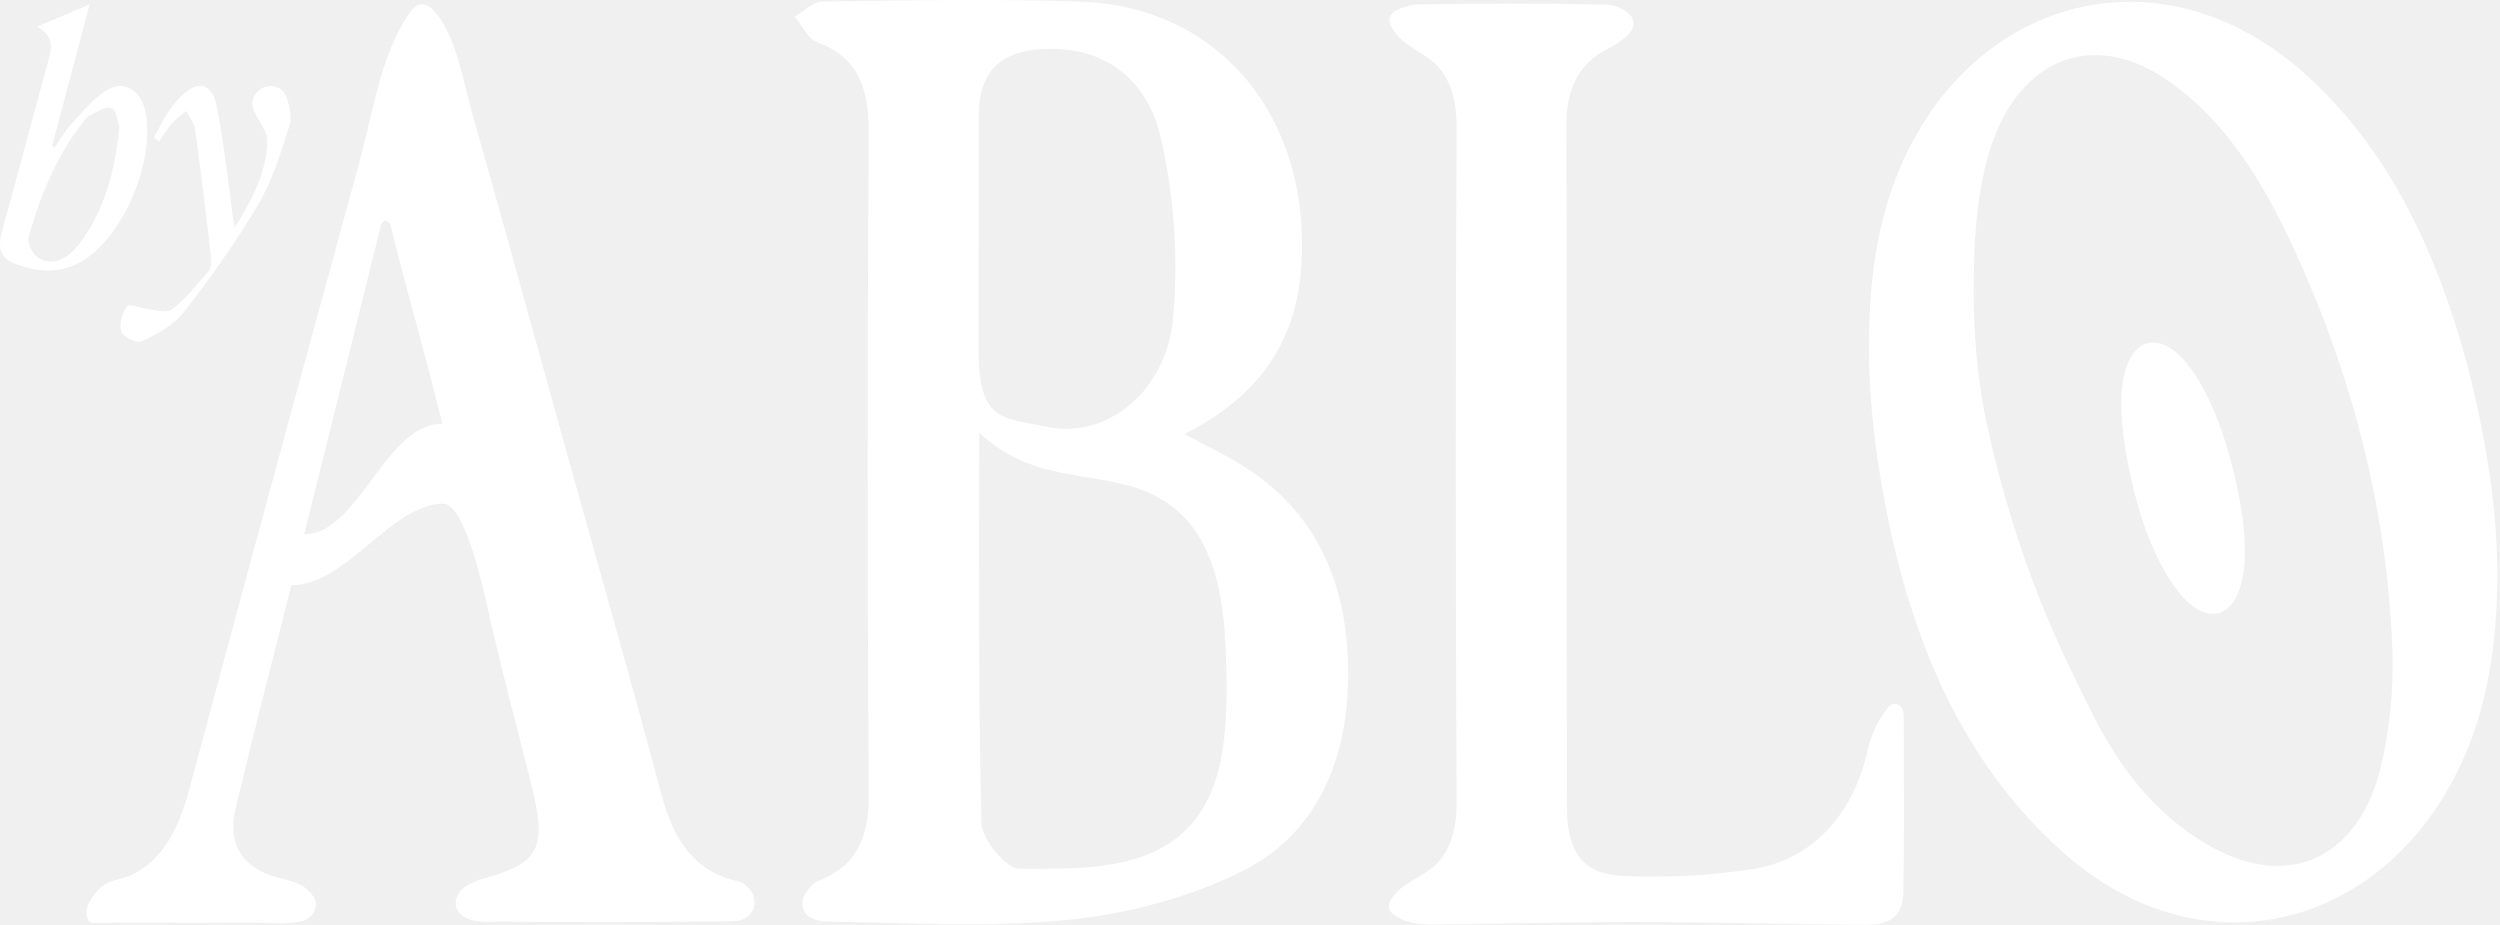
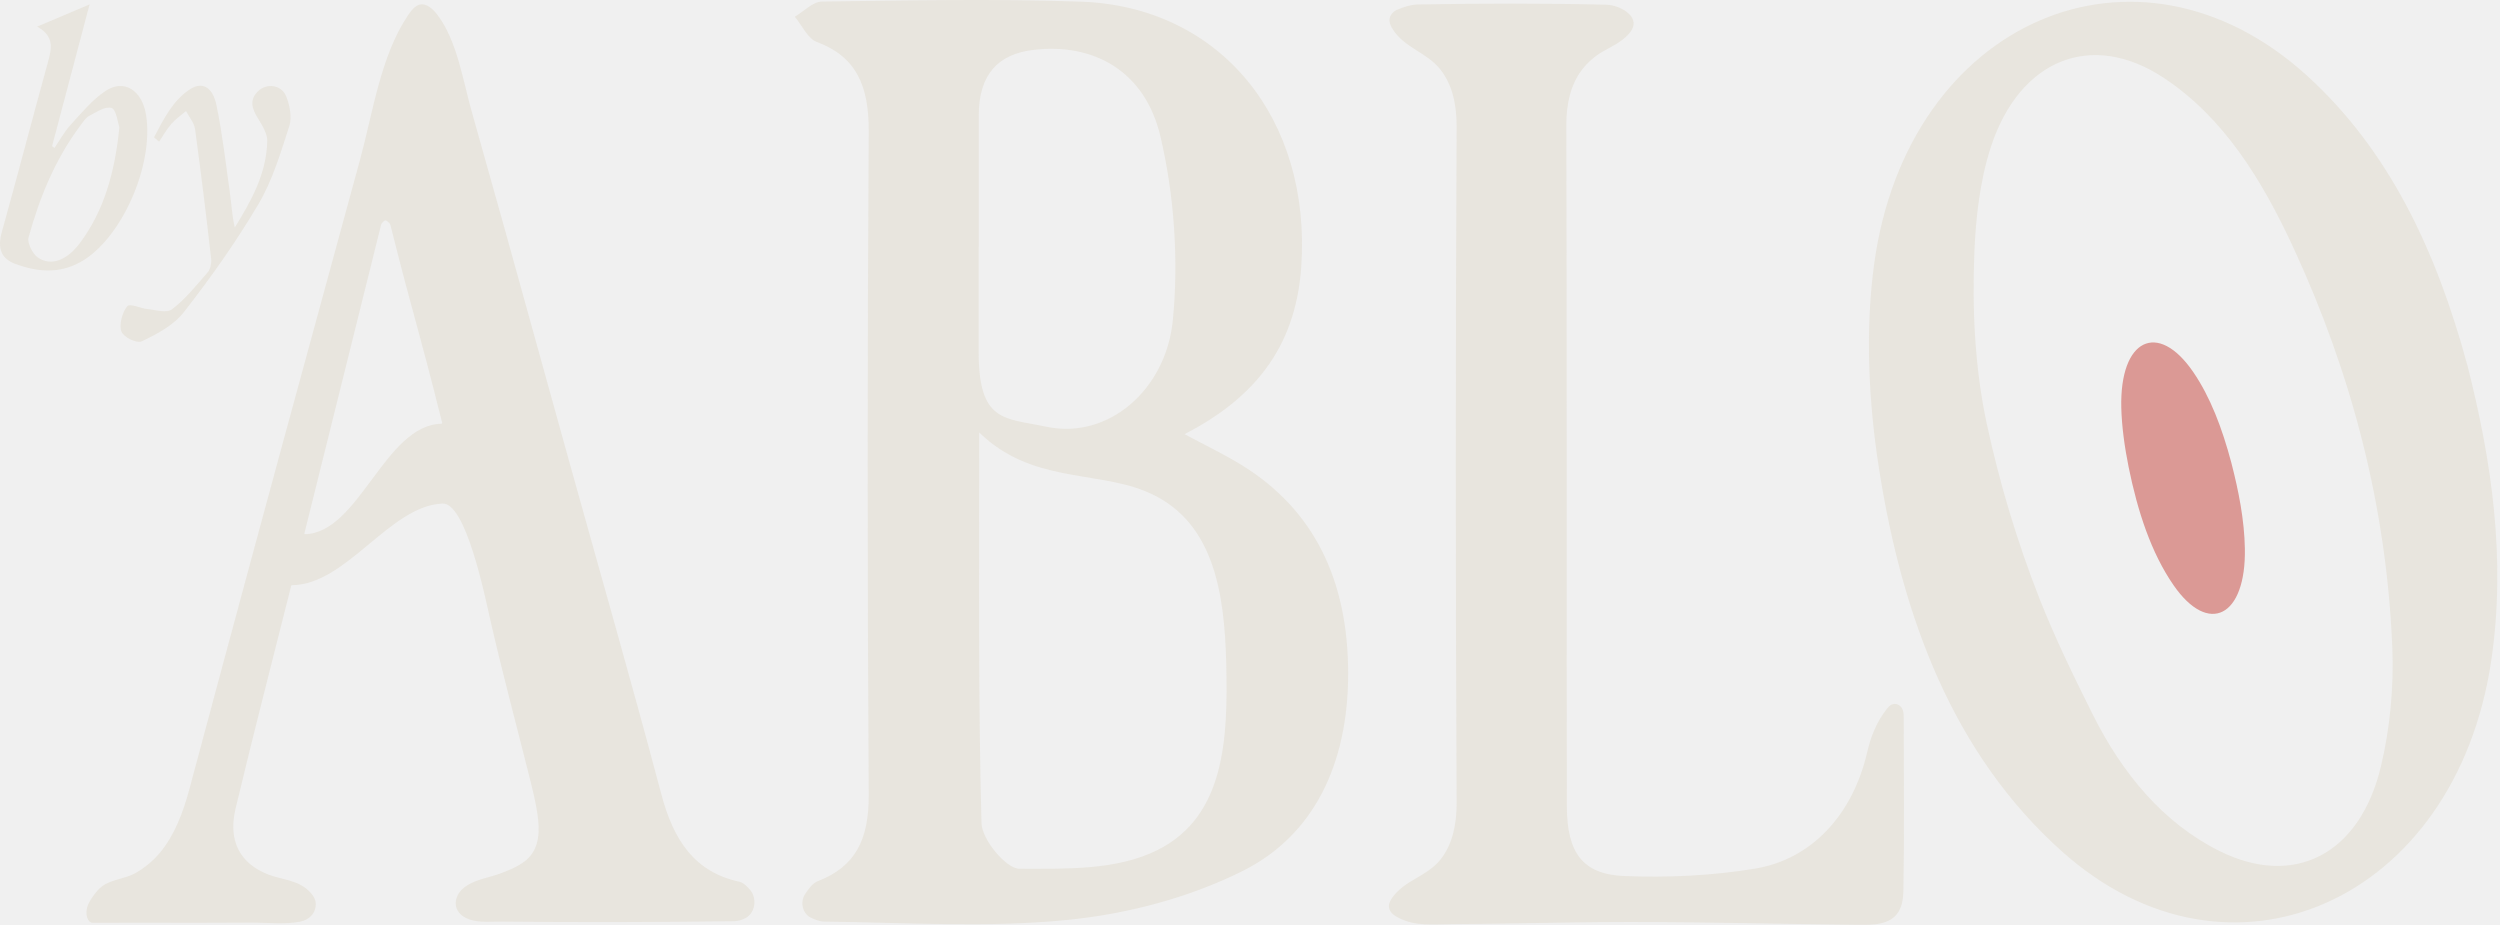
<svg xmlns="http://www.w3.org/2000/svg" viewBox="0 0 173 64" fill="none">
-   <path d="M81.97 30.043c1.542.825 2.777 1.413 3.946 2.133 5.022 3.096 7.37 7.976 7.377 14.415.006 6.285-2.38 11.241-7.34 13.702-3.75 1.86-7.965 2.95-12.051 3.363-5.58.559-11.231.181-16.847.119-.318 0-.642-.126-.96-.28-.55-.273-.746-1.056-.392-1.608.264-.413.545-.776.887-.909 2.588-1 3.542-2.86 3.524-5.956a3704.68 3704.68 0 010-45.916c.024-3.202-.887-5.202-3.603-6.208-.606-.224-1.01-1.14-1.511-1.741.624-.364 1.248-1.042 1.878-1.049 5.976-.077 11.959-.203 17.929.007 9.64.343 15.96 8.096 15.238 18.38-.404 5.697-3.401 9.136-8.081 11.555l.006-.007zm-14.21-.104c0 9.123-.067 18.854.16 27.026.03 1.14 1.706 3.153 2.623 3.153 3.218 0 6.747.12 9.58-1.307 4.667-2.349 4.85-7.746 4.734-12.85-.122-5.068-.893-10.087-5.652-11.989-3.499-1.398-7.879-.58-11.439-4.04l-.006.007zm-.03-12.857h-.007v7.285c0 4.893 1.817 4.55 4.668 5.159 4.318.923 8.288-2.573 8.765-7.334.416-4.18.104-8.69-.856-12.758-1.076-4.565-4.68-6.487-8.82-5.977-2.398.293-3.744 1.685-3.75 4.516v9.11zm103.023 8.235c1.652 6.502 2.686 13.346 1.64 20.407-2.471 16.652-18.07 23.615-29.717 13.185-7.493-6.711-11.023-16.128-12.644-26.447-.728-4.628-.972-9.598-.336-14.226 2.318-16.834 18.192-23.637 29.9-13.045 5.689 5.152 8.986 12.087 11.157 20.127zm-33.276 3.978l.018.077a77.912 77.912 0 003.646 12.074c1.083 2.747 2.367 5.369 3.67 7.983 2.043 4.09 4.881 7.536 8.815 9.48 5.114 2.524 9.659.245 11.127-5.845.636-2.642.905-5.515.795-8.256-.398-9.801-2.839-19.001-6.839-27.656-2.184-4.719-4.833-9.032-8.992-11.773-4.949-3.264-9.953-1.314-11.953 4.803-.746 2.286-1.04 4.88-1.138 7.278-.159 3.963.031 7.976.851 11.835zM20.182 40.502s-.03.014-.03.028c-1.328 5.278-2.637 10.346-3.854 15.436-.532 2.237.324 3.782 2.233 4.537 1.021.405 2.177.37 2.985 1.3.128.147.25.322.306.524a1.14 1.14 0 01-.239.993c-.22.259-.526.406-.832.462-1.1.21-2.343.049-3.456.063-1.242.006-2.49.013-3.731.013-2.368 0-4.741-.014-7.108 0-.05 0-.104 0-.153-.02a.394.394 0 01-.178-.154c-.159-.238-.177-.574-.104-.86.074-.287.233-.538.398-.776.19-.273.398-.532.648-.72.643-.476 1.566-.504 2.276-.895a6.203 6.203 0 001.725-1.426c1.015-1.217 1.609-2.804 2.037-4.398a6426.639 6426.639 0 018.784-32.465l3.01-11.032c.905-3.314 1.443-7.25 3.321-10.032.22-.329.477-.678.832-.762.459-.105.893.287 1.199.685 1.382 1.797 1.78 4.565 2.41 6.781.759 2.678 1.511 5.355 2.257 8.033 1.493 5.355 2.967 10.724 4.46 16.079 2.134 7.683 4.343 15.345 6.386 23.063.856 3.23 2.33 5.39 5.389 6.054.275.063.526.294.764.58.508.623.325 1.63-.367 1.958a1.776 1.776 0 01-.703.196 697.32 697.32 0 01-16.229.028c-.813-.007-1.749.125-2.501-.322-.27-.16-.502-.427-.563-.755-.08-.413.11-.839.385-1.119.691-.692 1.786-.804 2.637-1.118.593-.217 1.205-.462 1.725-.853.88-.671 1.058-1.692.942-2.845-.11-1.07-.386-2.112-.643-3.146-.911-3.628-1.884-7.243-2.71-10.892-.366-1.629-1.67-7.935-3.26-7.879-3.664.14-6.643 5.628-10.43 5.649l-.018.007zM30.6 29.267c-1.835-7.32-1.878-6.914-3.579-13.68a.336.336 0 00-.11-.183c-.232-.21-.263-.202-.471.021a.303.303 0 00-.067.126l-5.31 21.364c-.006.028.012.05.03.05 3.757-.064 5.543-7.586 9.47-7.642.024 0 .037-.028.03-.049l.007-.007zm100.771 19.512c.11.056.208.154.27.28.097.195.097.433.097.664 0 3.992.049 7.983-.024 11.975-.043 2.3-1.658 2.314-3.12 2.3-5.267-.056-10.527-.195-15.794-.195-2.74 0-5.475.055-8.215.097-1.37.021-2.741.042-4.105.05-1.266.006-2.52.174-3.694-.434-.294-.154-.624-.364-.667-.734-.03-.273.116-.524.275-.734.905-1.189 2.367-1.405 3.303-2.587.838-1.063 1.107-2.482 1.101-3.88a4812.672 4812.672 0 010-46.846c.006-1.426-.275-2.86-1.131-3.936-.948-1.188-2.447-1.461-3.285-2.768-.196-.308-.361-.692-.08-1.063a.929.929 0 01.398-.3c.416-.175.911-.343 1.358-.357 4.361-.077 8.729-.09 13.09.014.539.014 1.224.259 1.621.678a.95.95 0 01.276.56c.024.32-.172.615-.38.838-.501.525-1.107.804-1.706 1.14a4.95 4.95 0 00-1.493 1.293c-.801 1.049-1.076 2.426-1.076 3.79.049 15.715.006 31.437.036 47.153.006 3.25 1.101 4.733 3.989 4.845 3.015.118 6.074-.021 9.059-.518 3.897-.65 6.729-3.719 7.732-8.04.257-1.11.661-2.11 1.34-2.977.097-.126.201-.252.336-.322a.533.533 0 01.502.014h-.013z" fill="#FFF" />
-   <path d="M154.409 32.022c.502 1.943.905 3.964.936 5.956.08 4.698-2.508 6.026-4.936 2.517-1.56-2.258-2.49-5.132-3.108-8.173-.275-1.363-.477-2.81-.508-4.117-.11-4.754 2.533-6.026 4.974-2.468 1.186 1.734 2 3.873 2.642 6.285zM6.199.304l-2.594 9.808.165.126c.361-.524.673-1.112 1.095-1.573.77-.846 1.53-1.769 2.435-2.37 1.29-.86 2.538-.035 2.807 1.65.563 3.516-1.73 8.648-4.557 10.2-1.462.804-2.948.678-4.447.133C.088 17.914-.2 17.222.13 16.04c1.095-3.922 2.117-7.865 3.2-11.787.25-.916.44-1.74-.759-2.412L6.2.304zm2.061 8.5c-.104-.293-.214-1.223-.532-1.327-.44-.147-1.052.28-1.56.545-.25.133-.44.447-.636.706-1.689 2.265-2.79 4.908-3.56 7.718-.098.356.281 1.104.617 1.35.894.65 2.02.258 2.943-.98 1.64-2.202 2.416-4.83 2.728-8.011zm2.398.7c.667-1.265 1.315-2.58 2.514-3.342.826-.524 1.548-.146 1.81 1.126.417 2.02.65 4.09.937 6.138.104.748.14 1.517.33 2.32 1.114-1.824 2.184-3.67 2.245-5.976.012-.518-.349-1.098-.636-1.566-.416-.671-.63-1.28 0-1.895.581-.566 1.603-.461 1.939.343.25.601.416 1.46.232 2.041-.599 1.86-1.18 3.803-2.14 5.425-1.554 2.629-3.316 5.11-5.163 7.48-.728.93-1.866 1.517-2.906 2.02-.355.169-1.248-.265-1.419-.677-.177-.448.061-1.343.398-1.741.195-.238.93.147 1.419.189.575.056 1.309.307 1.706 0 .912-.7 1.677-1.657 2.46-2.56.177-.202.262-.628.226-.922a396.172 396.172 0 00-1.107-8.948c-.062-.455-.41-.853-.63-1.273-.337.287-.71.539-1.01.881-.324.37-.575.818-.856 1.238l-.349-.301z" fill="#FFF" />
+   <path d="M81.97 30.043c1.542.825 2.777 1.413 3.946 2.133 5.022 3.096 7.37 7.976 7.377 14.415.006 6.285-2.38 11.241-7.34 13.702-3.75 1.86-7.965 2.95-12.051 3.363-5.58.559-11.231.181-16.847.119-.318 0-.642-.126-.96-.28-.55-.273-.746-1.056-.392-1.608.264-.413.545-.776.887-.909 2.588-1 3.542-2.86 3.524-5.956a3704.68 3704.68 0 010-45.916c.024-3.202-.887-5.202-3.603-6.208-.606-.224-1.01-1.14-1.511-1.741.624-.364 1.248-1.042 1.878-1.049 5.976-.077 11.959-.203 17.929.007 9.64.343 15.96 8.096 15.238 18.38-.404 5.697-3.401 9.136-8.081 11.555l.006-.007zm-14.21-.104c0 9.123-.067 18.854.16 27.026.03 1.14 1.706 3.153 2.623 3.153 3.218 0 6.747.12 9.58-1.307 4.667-2.349 4.85-7.746 4.734-12.85-.122-5.068-.893-10.087-5.652-11.989-3.499-1.398-7.879-.58-11.439-4.04l-.006.007zm-.03-12.857h-.007v7.285c0 4.893 1.817 4.55 4.668 5.159 4.318.923 8.288-2.573 8.765-7.334.416-4.18.104-8.69-.856-12.758-1.076-4.565-4.68-6.487-8.82-5.977-2.398.293-3.744 1.685-3.75 4.516v9.11zm103.023 8.235c1.652 6.502 2.686 13.346 1.64 20.407-2.471 16.652-18.07 23.615-29.717 13.185-7.493-6.711-11.023-16.128-12.644-26.447-.728-4.628-.972-9.598-.336-14.226 2.318-16.834 18.192-23.637 29.9-13.045 5.689 5.152 8.986 12.087 11.157 20.127zm-33.276 3.978l.018.077a77.912 77.912 0 003.646 12.074c1.083 2.747 2.367 5.369 3.67 7.983 2.043 4.09 4.881 7.536 8.815 9.48 5.114 2.524 9.659.245 11.127-5.845.636-2.642.905-5.515.795-8.256-.398-9.801-2.839-19.001-6.839-27.656-2.184-4.719-4.833-9.032-8.992-11.773-4.949-3.264-9.953-1.314-11.953 4.803-.746 2.286-1.04 4.88-1.138 7.278-.159 3.963.031 7.976.851 11.835zM20.182 40.502s-.03.014-.03.028c-1.328 5.278-2.637 10.346-3.854 15.436-.532 2.237.324 3.782 2.233 4.537 1.021.405 2.177.37 2.985 1.3.128.147.25.322.306.524a1.14 1.14 0 01-.239.993c-.22.259-.526.406-.832.462-1.1.21-2.343.049-3.456.063-1.242.006-2.49.013-3.731.013-2.368 0-4.741-.014-7.108 0-.05 0-.104 0-.153-.02a.394.394 0 01-.178-.154c-.159-.238-.177-.574-.104-.86.074-.287.233-.538.398-.776.19-.273.398-.532.648-.72.643-.476 1.566-.504 2.276-.895a6.203 6.203 0 001.725-1.426c1.015-1.217 1.609-2.804 2.037-4.398a6426.639 6426.639 0 018.784-32.465l3.01-11.032c.905-3.314 1.443-7.25 3.321-10.032.22-.329.477-.678.832-.762.459-.105.893.287 1.199.685 1.382 1.797 1.78 4.565 2.41 6.781.759 2.678 1.511 5.355 2.257 8.033 1.493 5.355 2.967 10.724 4.46 16.079 2.134 7.683 4.343 15.345 6.386 23.063.856 3.23 2.33 5.39 5.389 6.054.275.063.526.294.764.58.508.623.325 1.63-.367 1.958a1.776 1.776 0 01-.703.196 697.32 697.32 0 01-16.229.028c-.813-.007-1.749.125-2.501-.322-.27-.16-.502-.427-.563-.755-.08-.413.11-.839.385-1.119.691-.692 1.786-.804 2.637-1.118.593-.217 1.205-.462 1.725-.853.88-.671 1.058-1.692.942-2.845-.11-1.07-.386-2.112-.643-3.146-.911-3.628-1.884-7.243-2.71-10.892-.366-1.629-1.67-7.935-3.26-7.879-3.664.14-6.643 5.628-10.43 5.649l-.018.007zM30.6 29.267c-1.835-7.32-1.878-6.914-3.579-13.68a.336.336 0 00-.11-.183c-.232-.21-.263-.202-.471.021a.303.303 0 00-.067.126l-5.31 21.364c-.006.028.012.05.03.05 3.757-.064 5.543-7.586 9.47-7.642.024 0 .037-.028.03-.049l.007-.007zm100.771 19.512c.11.056.208.154.27.28.097.195.097.433.097.664 0 3.992.049 7.983-.024 11.975-.043 2.3-1.658 2.314-3.12 2.3-5.267-.056-10.527-.195-15.794-.195-2.74 0-5.475.055-8.215.097-1.37.021-2.741.042-4.105.05-1.266.006-2.52.174-3.694-.434-.294-.154-.624-.364-.667-.734-.03-.273.116-.524.275-.734.905-1.189 2.367-1.405 3.303-2.587.838-1.063 1.107-2.482 1.101-3.88a4812.672 4812.672 0 010-46.846c.006-1.426-.275-2.86-1.131-3.936-.948-1.188-2.447-1.461-3.285-2.768-.196-.308-.361-.692-.08-1.063a.929.929 0 01.398-.3c.416-.175.911-.343 1.358-.357 4.361-.077 8.729-.09 13.09.014.539.014 1.224.259 1.621.678a.95.95 0 01.276.56c.024.32-.172.615-.38.838-.501.525-1.107.804-1.706 1.14a4.95 4.95 0 00-1.493 1.293c-.801 1.049-1.076 2.426-1.076 3.79.049 15.715.006 31.437.036 47.153.006 3.25 1.101 4.733 3.989 4.845 3.015.118 6.074-.021 9.059-.518 3.897-.65 6.729-3.719 7.732-8.04.257-1.11.661-2.11 1.34-2.977.097-.126.201-.252.336-.322a.533.533 0 01.502.014h-.013z" fill="#E8E5DE" />
+   <path d="M154.409 32.022c.502 1.943.905 3.964.936 5.956.08 4.698-2.508 6.026-4.936 2.517-1.56-2.258-2.49-5.132-3.108-8.173-.275-1.363-.477-2.81-.508-4.117-.11-4.754 2.533-6.026 4.974-2.468 1.186 1.734 2 3.873 2.642 6.285z" fill="#DB9995" />
+   <path d="M6.199.304l-2.594 9.808.165.126c.361-.524.673-1.112 1.095-1.573.77-.846 1.53-1.769 2.435-2.37 1.29-.86 2.538-.035 2.807 1.65.563 3.516-1.73 8.648-4.557 10.2-1.462.804-2.948.678-4.447.133C.088 17.914-.2 17.222.13 16.04c1.095-3.922 2.117-7.865 3.2-11.787.25-.916.44-1.74-.759-2.412L6.2.304zm2.061 8.5c-.104-.293-.214-1.223-.532-1.327-.44-.147-1.052.28-1.56.545-.25.133-.44.447-.636.706-1.689 2.265-2.79 4.908-3.56 7.718-.098.356.281 1.104.617 1.35.894.65 2.02.258 2.943-.98 1.64-2.202 2.416-4.83 2.728-8.011zm2.398.7c.667-1.265 1.315-2.58 2.514-3.342.826-.524 1.548-.146 1.81 1.126.417 2.02.65 4.09.937 6.138.104.748.14 1.517.33 2.32 1.114-1.824 2.184-3.67 2.245-5.976.012-.518-.349-1.098-.636-1.566-.416-.671-.63-1.28 0-1.895.581-.566 1.603-.461 1.939.343.25.601.416 1.46.232 2.041-.599 1.86-1.18 3.803-2.14 5.425-1.554 2.629-3.316 5.11-5.163 7.48-.728.93-1.866 1.517-2.906 2.02-.355.169-1.248-.265-1.419-.677-.177-.448.061-1.343.398-1.741.195-.238.93.147 1.419.189.575.056 1.309.307 1.706 0 .912-.7 1.677-1.657 2.46-2.56.177-.202.262-.628.226-.922a396.172 396.172 0 00-1.107-8.948c-.062-.455-.41-.853-.63-1.273-.337.287-.71.539-1.01.881-.324.37-.575.818-.856 1.238l-.349-.301z" fill="#E8E5DE" />
</svg>
